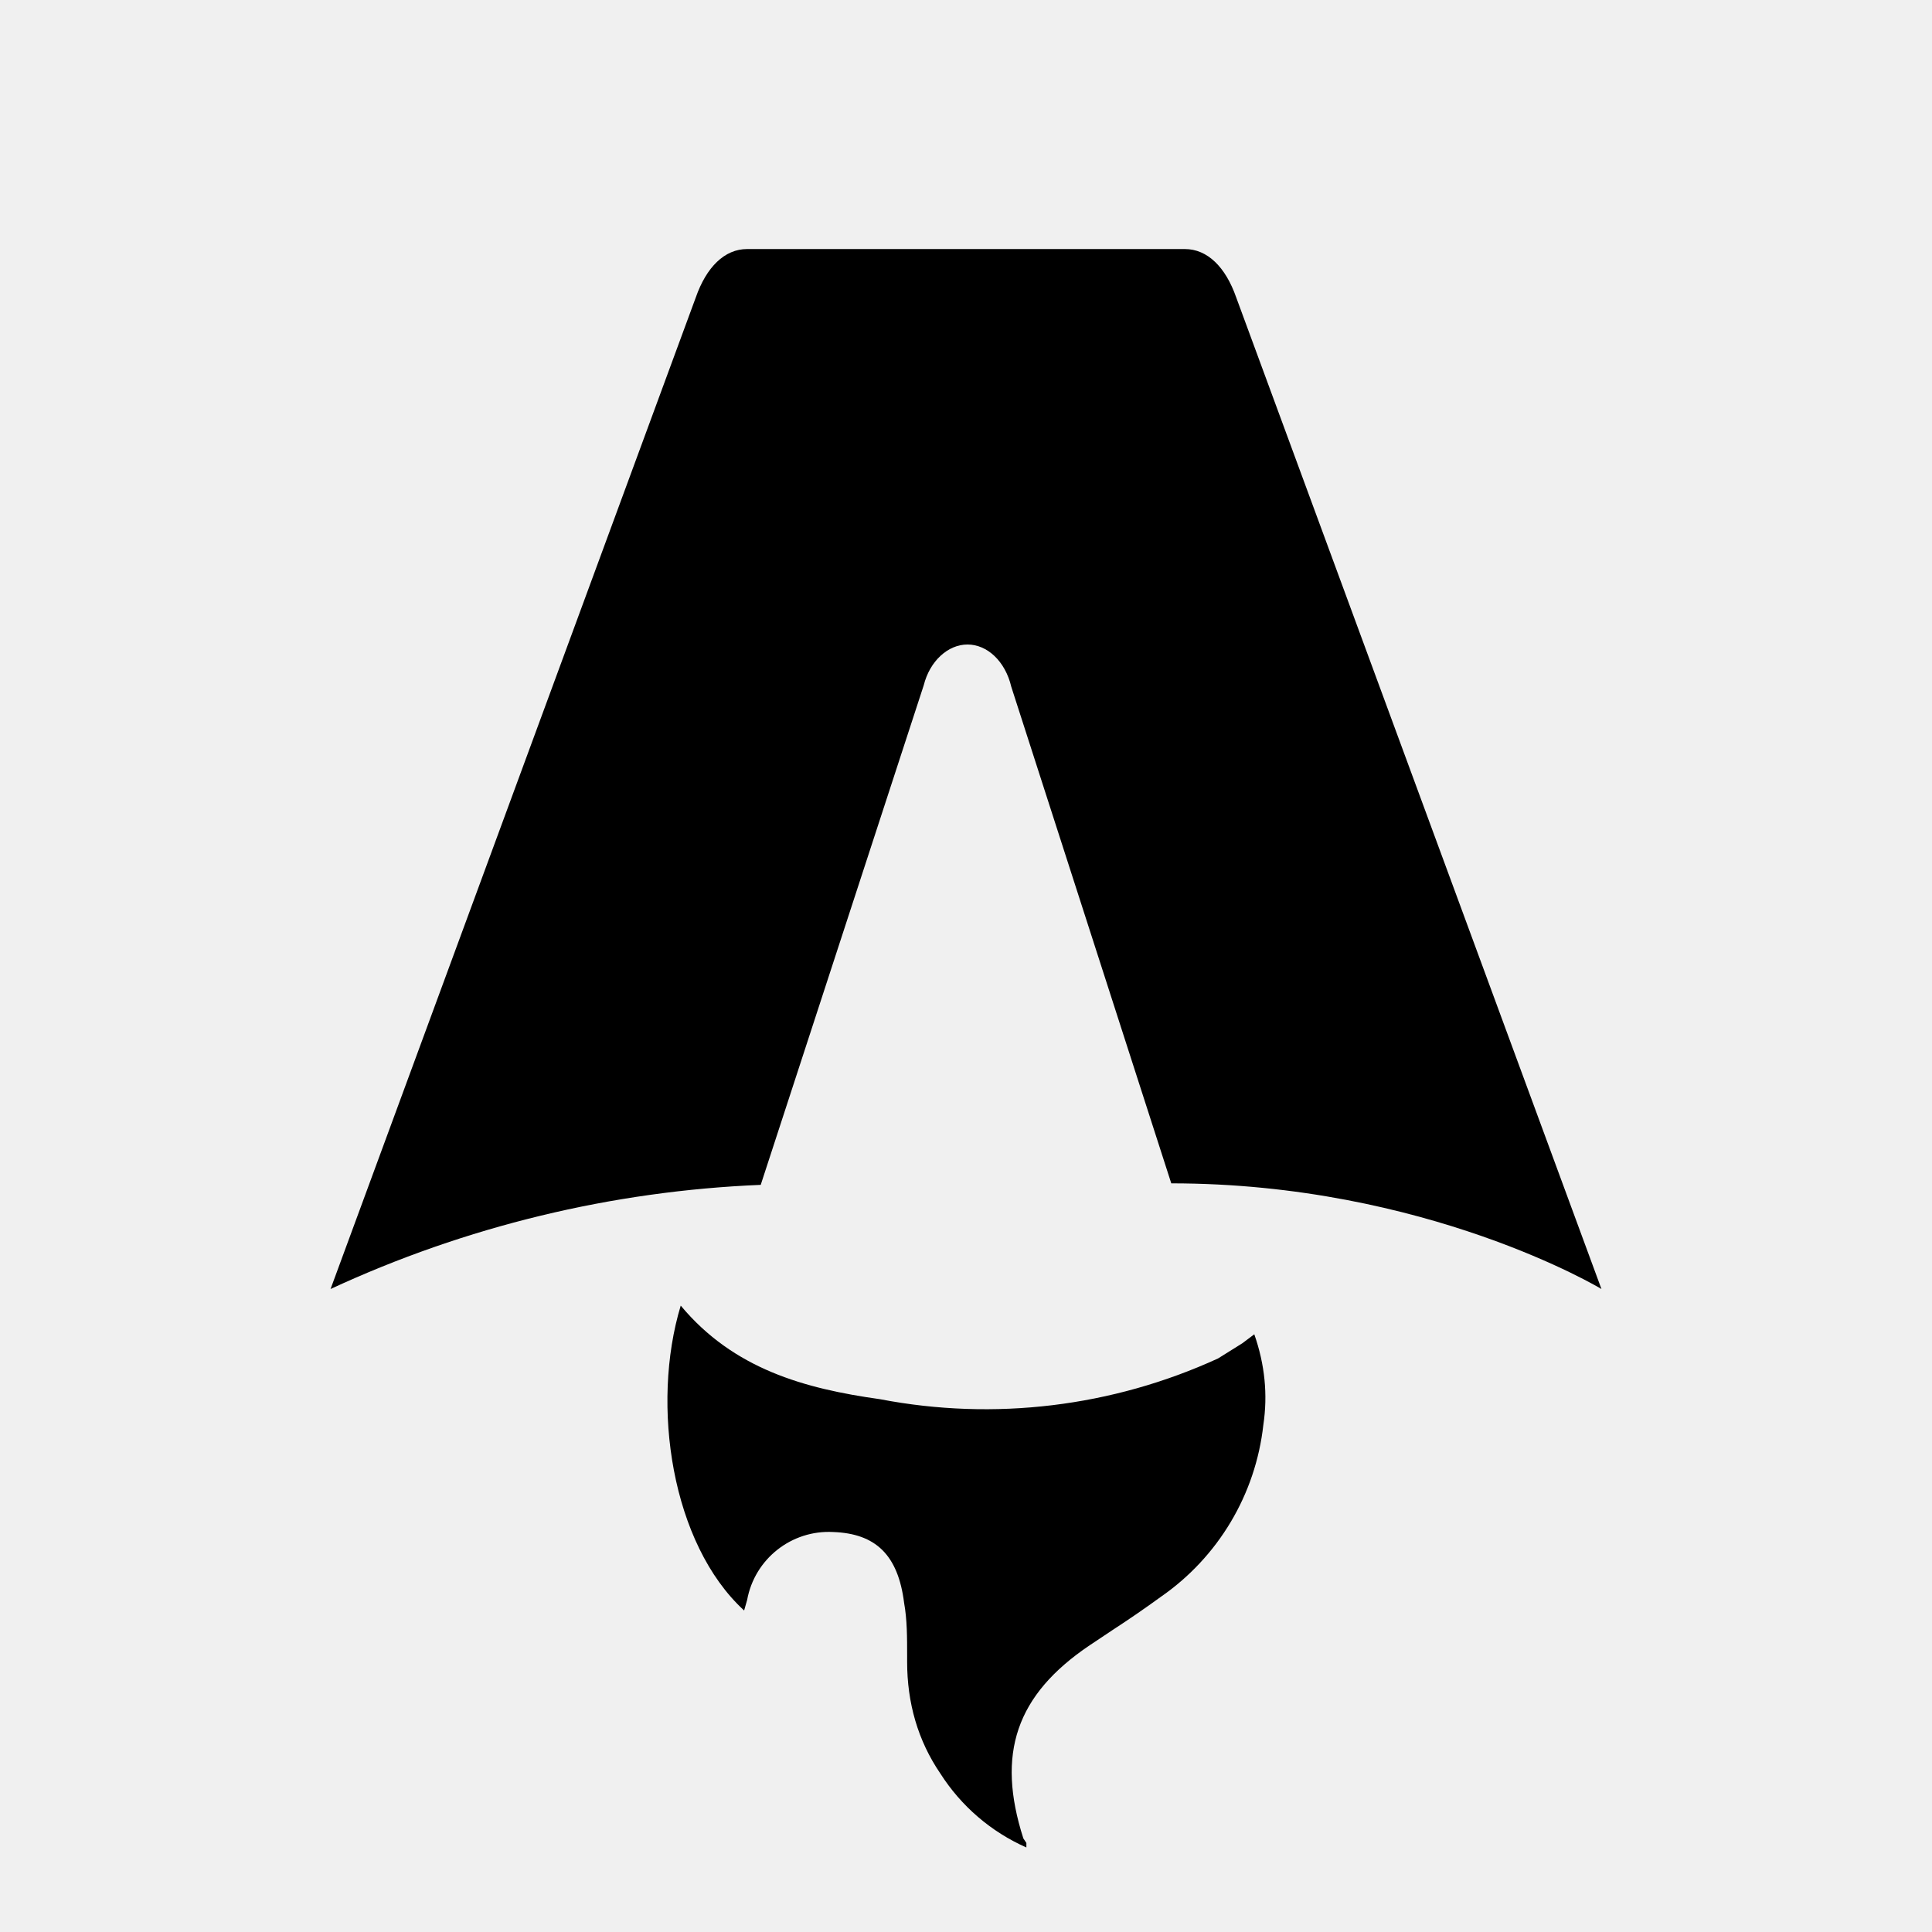
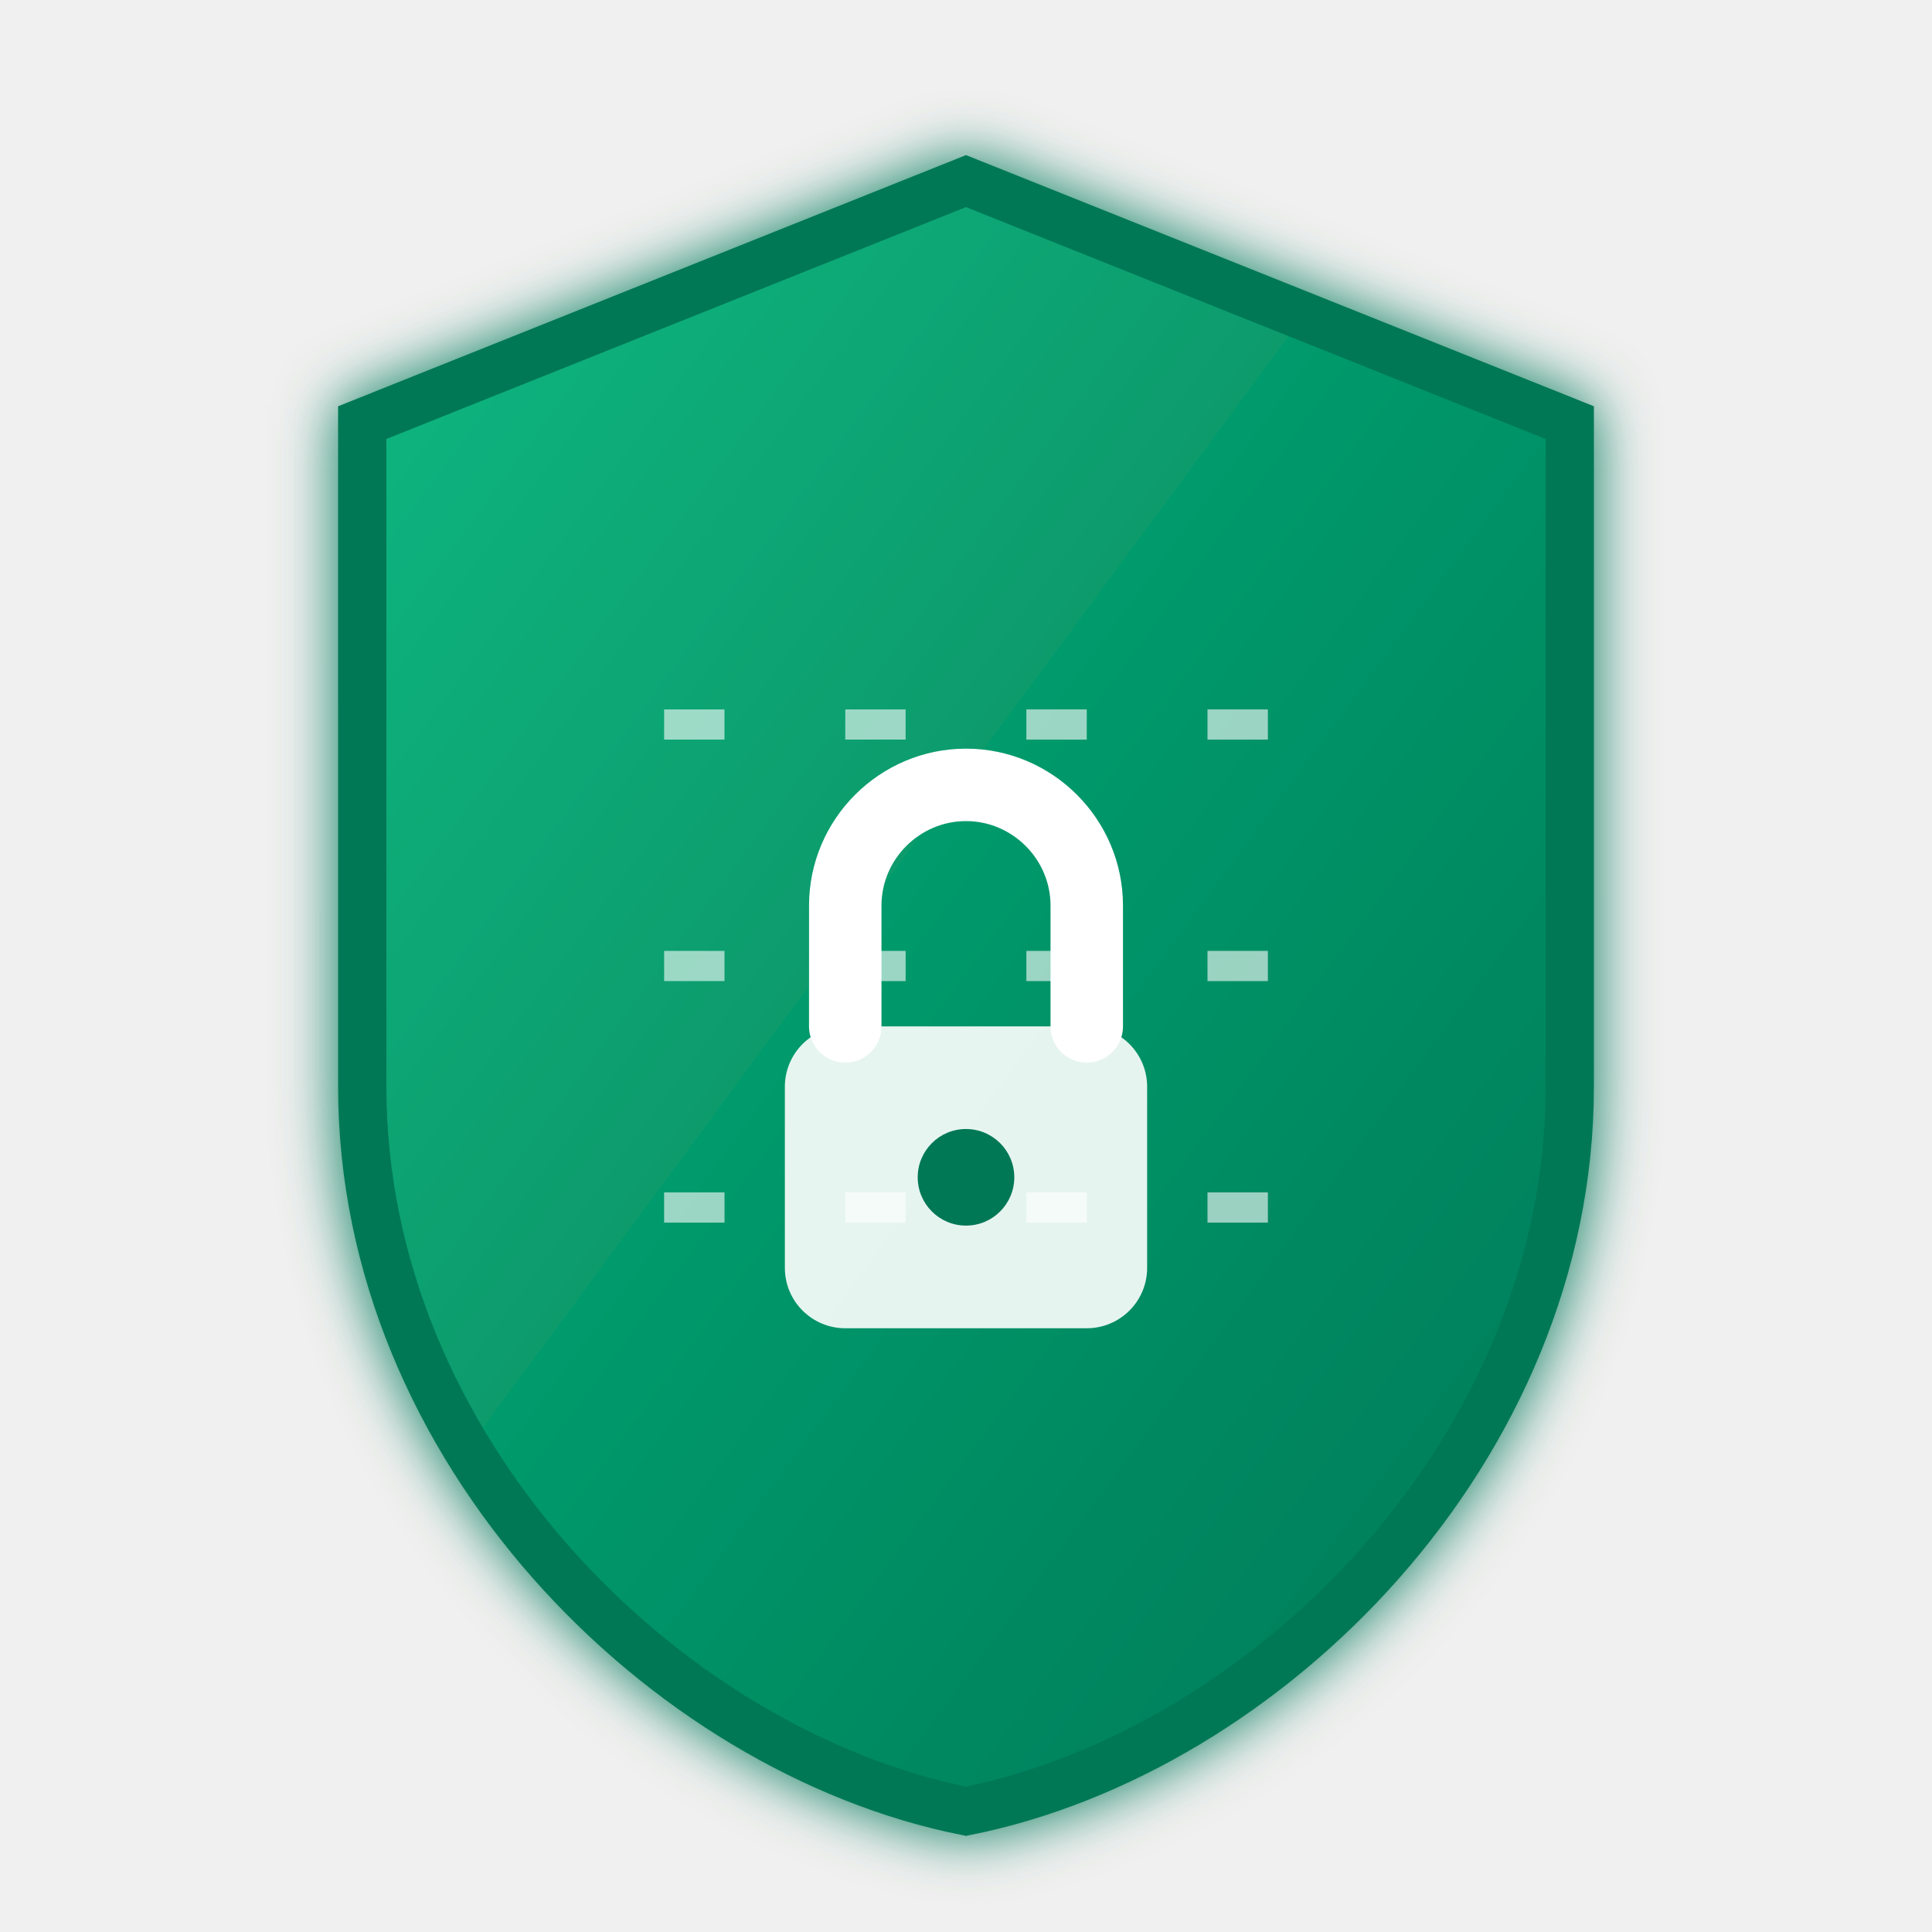
- <svg xmlns="http://www.w3.org/2000/svg" fill="none" viewBox="0 0 128 128">
-   <path d="M50.4 78.5a75.1 75.1 0 0 0-28.5 6.9l24.2-65.7c.7-2 1.9-3.2 3.4-3.2h29c1.5 0 2.7 1.2 3.4 3.2l24.2 65.7s-11.6-7-28.5-7L67 45.5c-.4-1.7-1.6-2.8-2.9-2.8-1.3 0-2.5 1.1-2.9 2.7L50.4 78.5Zm-1.1 28.2Zm-4.2-20.2c-2 6.6-.6 15.8 4.2 20.2a17.5 17.5 0 0 1 .2-.7 5.5 5.5 0 0 1 5.7-4.5c2.8.1 4.3 1.5 4.7 4.7.2 1.1.2 2.3.2 3.5v.4c0 2.7.7 5.2 2.2 7.4a13 13 0 0 0 5.7 4.9v-.3l-.2-.3c-1.8-5.6-.5-9.5 4.4-12.8l1.5-1a73 73 0 0 0 3.2-2.2 16 16 0 0 0 6.8-11.4c.3-2 .1-4-.6-6l-.8.6-1.6 1a37 37 0 0 1-22.4 2.7c-5-.7-9.7-2-13.2-6.2Z" />
-   <style>
-         path { fill: #000; }
-         @media (prefers-color-scheme: dark) {
-             path { fill: #FFF; }
-         }
-     </style>
+ <svg xmlns="http://www.w3.org/2000/svg" width="32" height="32" viewBox="0 0 32 32" fill="none">
+   <defs>
+     <linearGradient id="faviconGradient" x1="0%" y1="0%" x2="100%" y2="100%">
+       <stop offset="0%" style="stop-color:#10B981;stop-opacity:1" />
+       <stop offset="50%" style="stop-color:#059669;stop-opacity:1" />
+       <stop offset="100%" style="stop-color:#047857;stop-opacity:1" />
+     </linearGradient>
+     <filter id="glow" x="-50%" y="-50%" width="200%" height="200%">
+       <feGaussianBlur in="SourceGraphic" stdDeviation="0.5" result="blur" />
+       <feComposite in="SourceGraphic" in2="blur" operator="over" />
+     </filter>
+   </defs>
+   <g transform="translate(2, 2)" filter="url(#glow)">
+     <path d="M14 1L4 5V16C4 22 9 27 14 28C19 27 24 22 24 16V5L14 1Z" fill="url(#faviconGradient)" stroke="#047857" stroke-width="0.8" />
+     <path d="M9 10H19M9 14H19M9 18H19" stroke="white" stroke-width="0.5" stroke-dasharray="1 2" opacity="0.6" />
+     <rect x="11" y="15" width="6" height="5" rx="1" fill="white" opacity="0.9" />
+     <path d="M12 15V13C12 11.9 12.9 11 14 11V11C15.1 11 16 11.9 16 13V15" stroke="white" stroke-width="1.2" stroke-linecap="round" />
+     <circle cx="14" cy="17.5" r="0.8" fill="#047857" />
+   </g>
</svg>
